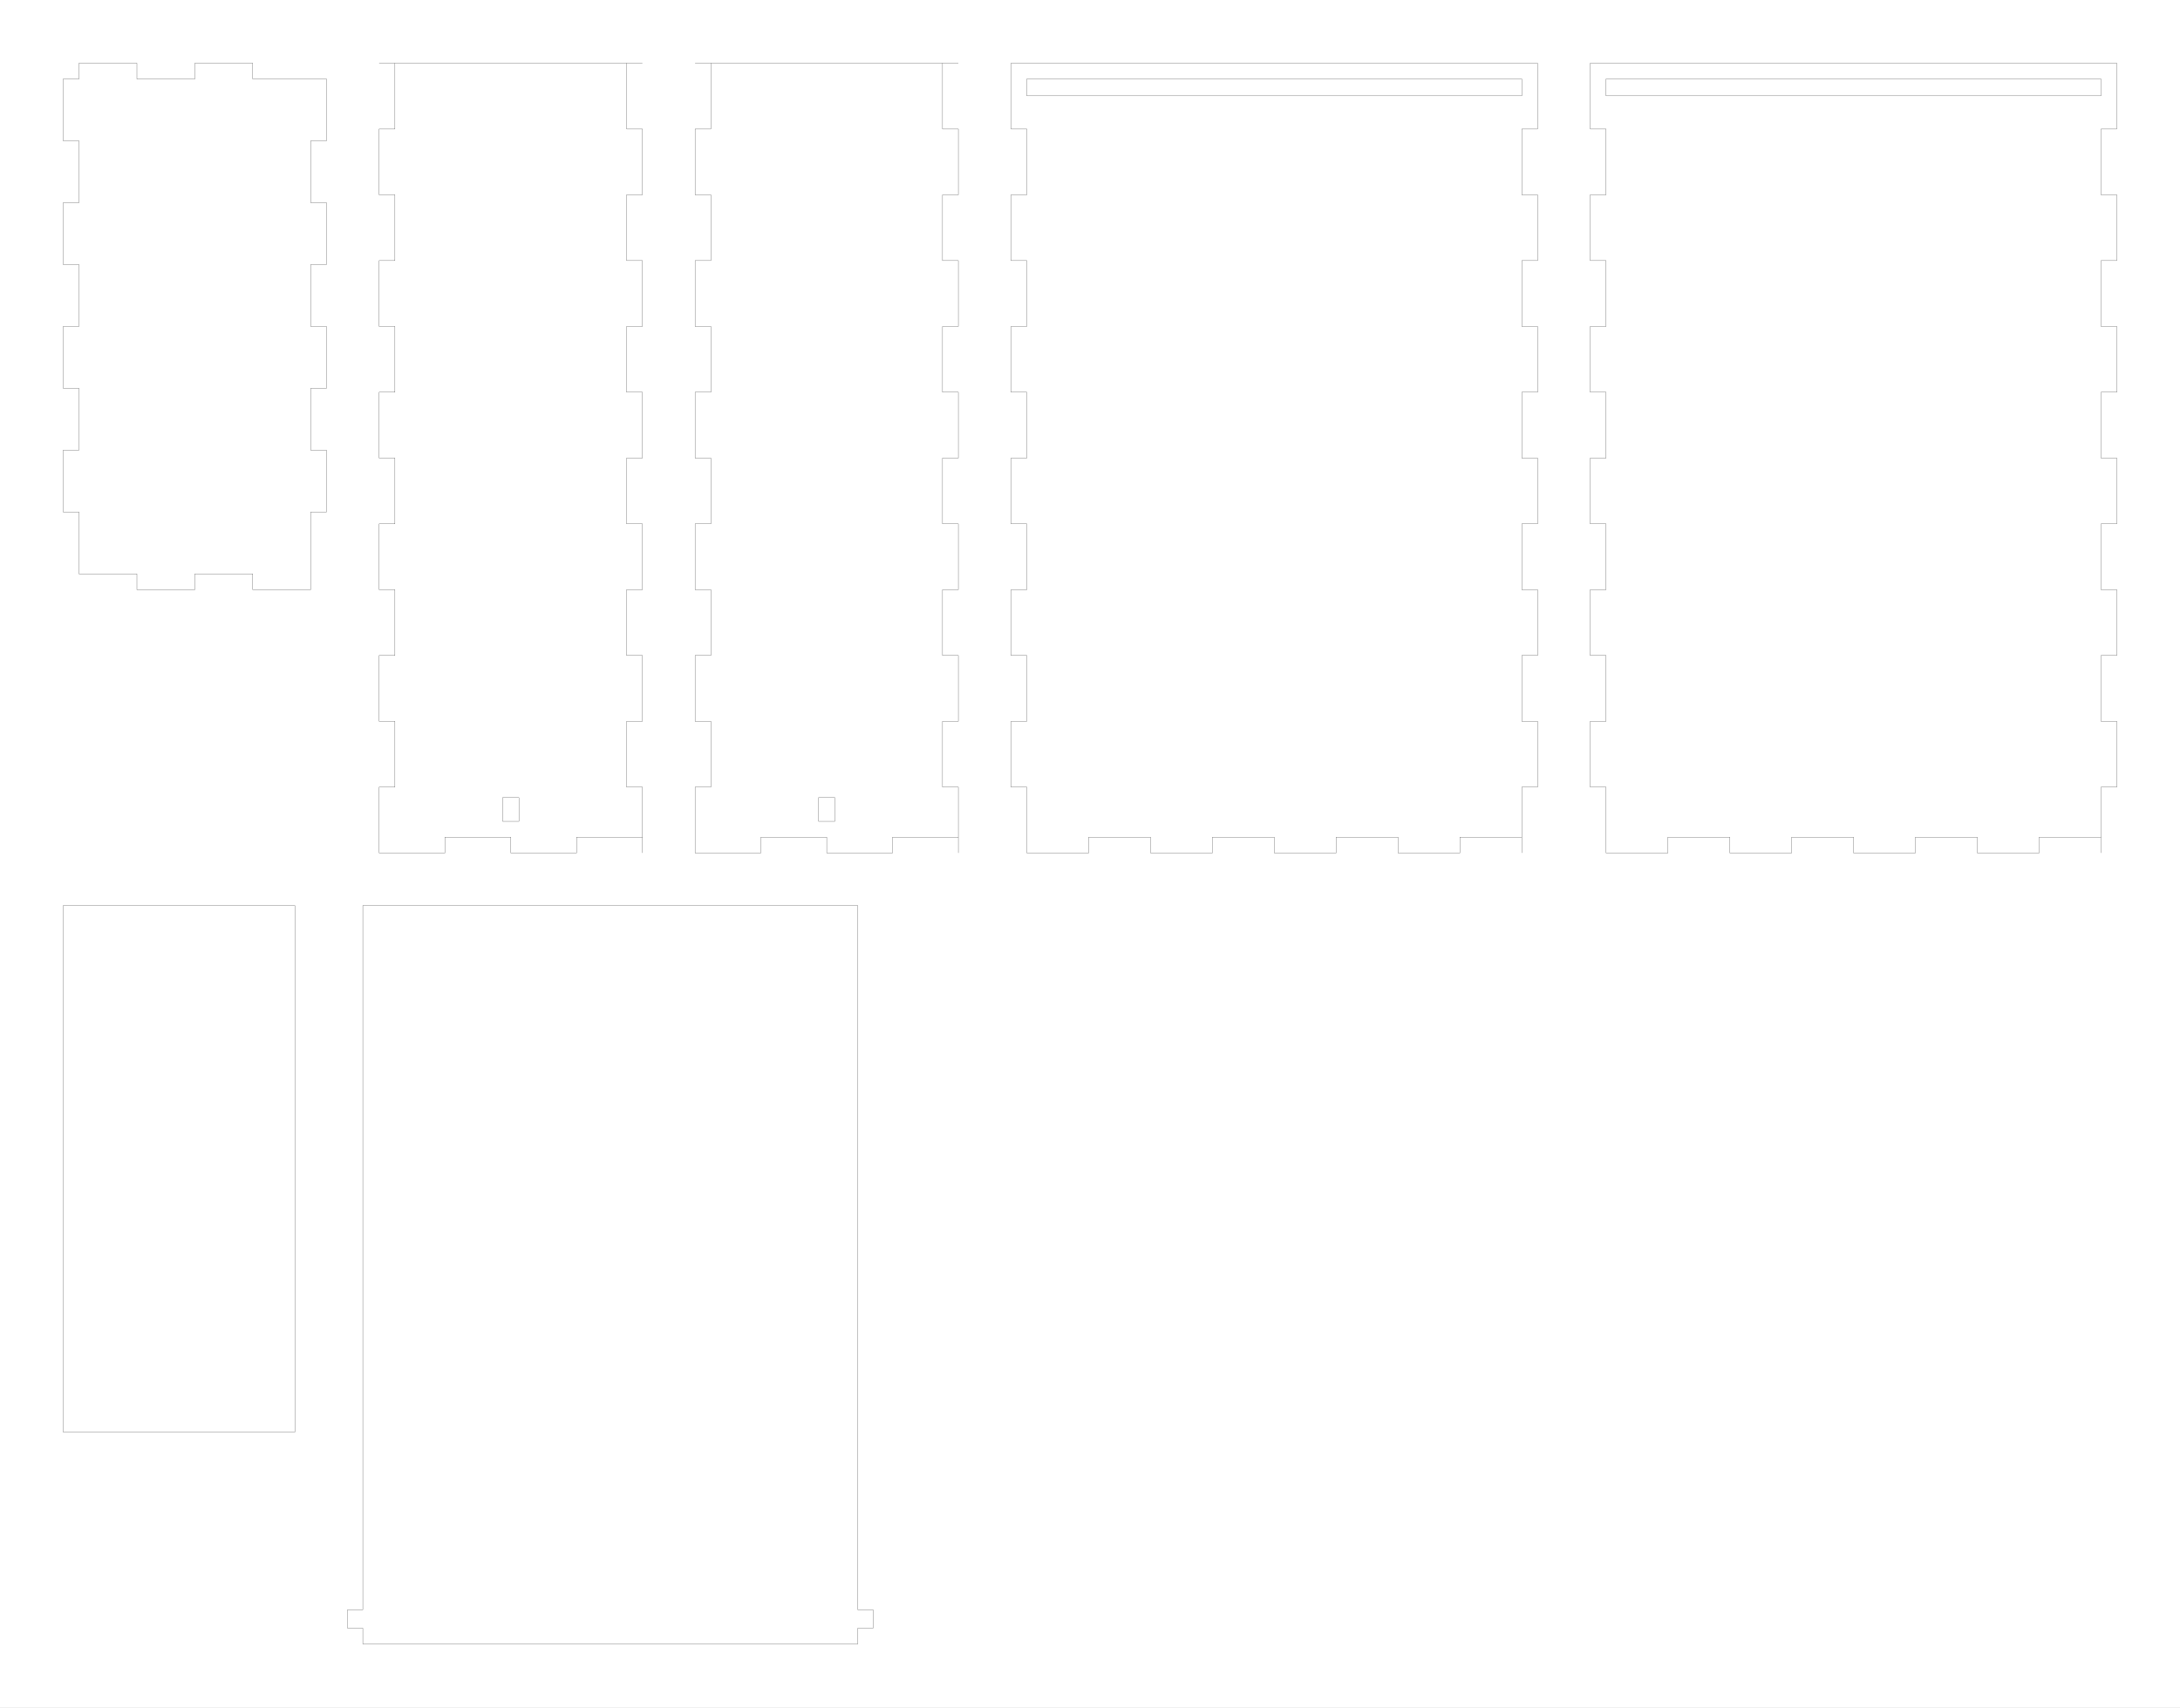
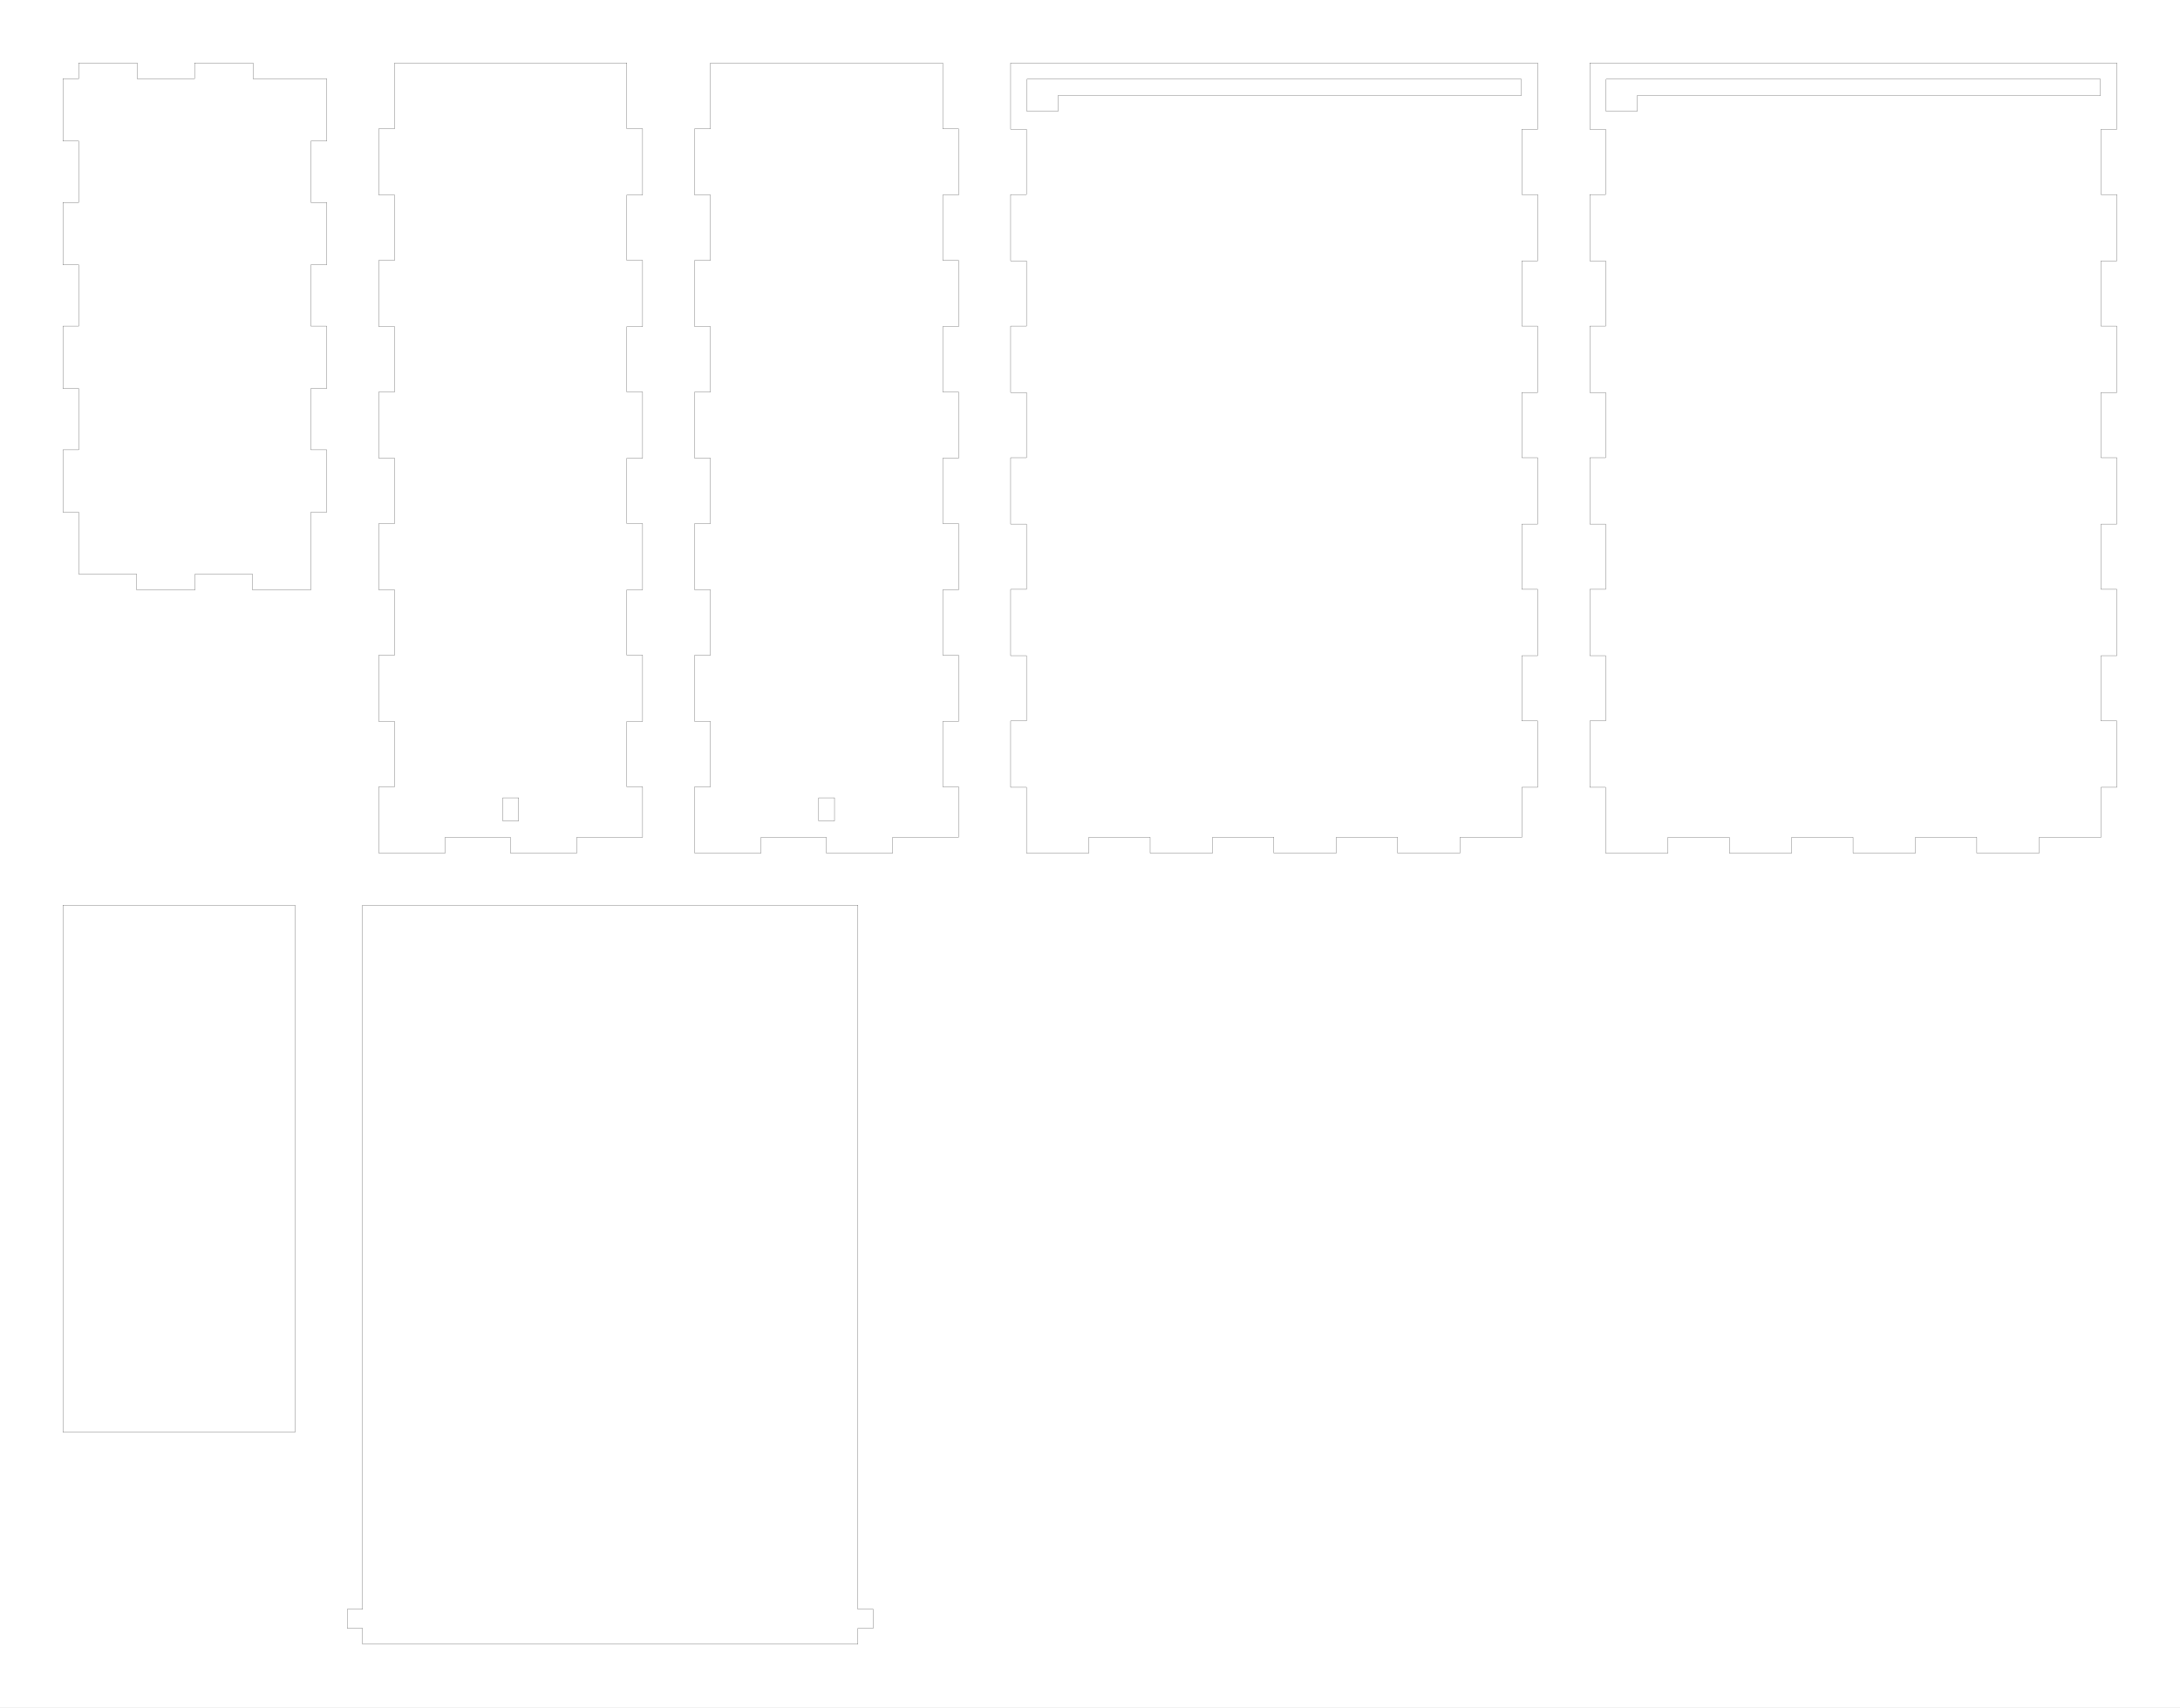
- <svg xmlns="http://www.w3.org/2000/svg" width="414mm" height="324.25mm" viewBox="0 0 414 324.25">
+ <svg xmlns="http://www.w3.org/2000/svg" width="414.05mm" height="324.3mm" viewBox="0 0 414.05 324.3">
  <style>
.cut { fill: none; stroke: #000000; stroke-width: 0.15; vector-effect: non-scaling-stroke; }
</style>
-   <rect x="0" y="0" width="414" height="324.25" fill="#ffffff" />
-   <path d="M 15 15 L 15 12 L 26 12 L 26 15 L 37 15 L 37 12 L 48 12 L 48 15 L 59 15 L 62 15 L 62 26.75 L 59 26.75 L 59 38.5 L 62 38.5 L 62 50.25 L 59 50.25 L 59 62 L 62 62 L 62 73.75 L 59 73.75 L 59 85.5 L 62 85.5 L 62 97.25 L 59 97.25 L 59 109 L 59 112 L 48 112 L 48 109 L 37 109 L 37 112 L 26 112 L 26 109 L 15 109 L 15 97.25 L 12 97.25 L 12 85.5 L 15 85.5 L 15 73.75 L 12 73.75 L 12 62 L 15 62 L 15 50.25 L 12 50.25 L 12 38.5 L 15 38.5 L 15 26.75 L 12 26.75 L 12 15 Z" class="cut" />
-   <path d="M 72 12 L 122 12 L 119 12 L 119 24.5 L 122 24.5 L 122 37 L 119 37 L 119 49.5 L 122 49.5 L 122 62 L 119 62 L 119 74.5 L 122 74.5 L 122 87 L 119 87 L 119 99.5 L 122 99.5 L 122 112 L 119 112 L 119 124.5 L 122 124.5 L 122 137 L 119 137 L 119 149.5 L 122 149.5 L 122 162 L 122 159 L 109.5 159 L 109.5 162 L 97 162 L 97 159 L 84.5 159 L 84.5 162 L 72 162 L 72 149.5 L 75 149.5 L 75 137 L 72 137 L 72 124.5 L 75 124.5 L 75 112 L 72 112 L 72 99.5 L 75 99.5 L 75 87 L 72 87 L 72 74.5 L 75 74.5 L 75 62 L 72 62 L 72 49.5 L 75 49.5 L 75 37 L 72 37 L 72 24.5 L 75 24.5 L 75 12 Z" class="cut" />
-   <path d="M 95.45 151.5 L 98.55 151.5 L 98.55 156 L 95.45 156 Z" class="cut" />
-   <path d="M 132 12 L 182 12 L 179 12 L 179 24.5 L 182 24.5 L 182 37 L 179 37 L 179 49.5 L 182 49.5 L 182 62 L 179 62 L 179 74.5 L 182 74.5 L 182 87 L 179 87 L 179 99.5 L 182 99.5 L 182 112 L 179 112 L 179 124.5 L 182 124.5 L 182 137 L 179 137 L 179 149.5 L 182 149.5 L 182 162 L 182 159 L 169.5 159 L 169.5 162 L 157 162 L 157 159 L 144.5 159 L 144.5 162 L 132 162 L 132 149.5 L 135 149.5 L 135 137 L 132 137 L 132 124.5 L 135 124.5 L 135 112 L 132 112 L 132 99.5 L 135 99.5 L 135 87 L 132 87 L 132 74.5 L 135 74.5 L 135 62 L 132 62 L 132 49.5 L 135 49.5 L 135 37 L 132 37 L 132 24.5 L 135 24.5 L 135 12 Z" class="cut" />
-   <path d="M 155.45 151.5 L 158.55 151.5 L 158.55 156 L 155.45 156 Z" class="cut" />
-   <path d="M 195 12 L 289 12 L 292 12 L 292 24.5 L 289 24.5 L 289 37 L 292 37 L 292 49.5 L 289 49.5 L 289 62 L 292 62 L 292 74.5 L 289 74.5 L 289 87 L 292 87 L 292 99.5 L 289 99.5 L 289 112 L 292 112 L 292 124.5 L 289 124.5 L 289 137 L 292 137 L 292 149.5 L 289 149.5 L 289 162 L 289 159 L 277.25 159 L 277.25 162 L 265.5 162 L 265.5 159 L 253.75 159 L 253.75 162 L 242 162 L 242 159 L 230.25 159 L 230.25 162 L 218.5 162 L 218.5 159 L 206.75 159 L 206.75 162 L 195 162 L 195 149.5 L 192 149.5 L 192 137 L 195 137 L 195 124.5 L 192 124.5 L 192 112 L 195 112 L 195 99.5 L 192 99.5 L 192 87 L 195 87 L 195 74.5 L 192 74.5 L 192 62 L 195 62 L 195 49.5 L 192 49.5 L 192 37 L 195 37 L 195 24.5 L 192 24.5 L 192 12 Z" class="cut" />
-   <path d="M 195 15 L 289 15 L 289 18.2 L 195 18.2 Z" class="cut" />
-   <path d="M 305 12 L 399 12 L 402 12 L 402 24.5 L 399 24.5 L 399 37 L 402 37 L 402 49.5 L 399 49.5 L 399 62 L 402 62 L 402 74.5 L 399 74.5 L 399 87 L 402 87 L 402 99.5 L 399 99.5 L 399 112 L 402 112 L 402 124.5 L 399 124.5 L 399 137 L 402 137 L 402 149.5 L 399 149.5 L 399 162 L 399 159 L 387.25 159 L 387.25 162 L 375.5 162 L 375.5 159 L 363.75 159 L 363.75 162 L 352 162 L 352 159 L 340.25 159 L 340.25 162 L 328.5 162 L 328.5 159 L 316.75 159 L 316.75 162 L 305 162 L 305 149.5 L 302 149.5 L 302 137 L 305 137 L 305 124.5 L 302 124.5 L 302 112 L 305 112 L 305 99.5 L 302 99.5 L 302 87 L 305 87 L 305 74.5 L 302 74.5 L 302 62 L 305 62 L 305 49.5 L 302 49.5 L 302 37 L 305 37 L 305 24.5 L 302 24.5 L 302 12 Z" class="cut" />
-   <path d="M 305 15 L 399 15 L 399 18.2 L 305 18.2 Z" class="cut" />
-   <path d="M 12 172 L 56 172 L 56 272 L 12 272 Z" class="cut" />
-   <path d="M 68.9 172 L 162.9 172 L 162.9 305.75 L 165.8 305.75 L 165.8 309.25 L 162.9 309.25 L 162.9 312.25 L 68.9 312.25 L 68.9 309.25 L 66 309.25 L 66 305.75 L 68.9 305.75 Z" class="cut" />
+   <rect x="0" y="0" width="414.05" height="324.3" fill="#ffffff" />
+   <path d="M 14.95 14.95 L 14.95 11.95 L 26.05 11.95 L 26.05 14.95 L 36.95 14.95 L 36.95 11.95 L 48.05 11.95 L 48.05 14.95 L 62.05 14.95 L 62.05 26.8 L 59.05 26.8 L 59.05 38.45 L 62.05 38.45 L 62.05 50.3 L 59.05 50.3 L 59.05 61.95 L 62.05 61.95 L 62.05 73.8 L 59.05 73.8 L 59.05 85.45 L 62.05 85.45 L 62.05 97.3 L 59.05 97.3 L 59.05 112.05 L 47.95 112.05 L 47.95 109.05 L 37.05 109.05 L 37.05 112.05 L 25.95 112.05 L 25.95 109.05 L 14.95 109.05 L 14.95 97.3 L 11.95 97.3 L 11.95 85.45 L 14.95 85.45 L 14.95 73.8 L 11.95 73.8 L 11.95 61.95 L 14.95 61.95 L 14.95 50.3 L 11.95 50.3 L 11.95 38.45 L 14.95 38.45 L 14.95 26.8 L 11.95 26.8 L 11.95 14.95 Z" class="cut" />
+   <path d="M 119.05 11.95 L 119.05 24.45 L 122.05 24.45 L 122.05 37.05 L 119.05 37.05 L 119.05 49.45 L 122.05 49.45 L 122.05 62.05 L 119.05 62.05 L 119.05 74.45 L 122.05 74.45 L 122.05 87.05 L 119.05 87.05 L 119.05 99.45 L 122.05 99.45 L 122.05 112.05 L 119.05 112.05 L 119.05 124.45 L 122.05 124.45 L 122.05 137.05 L 119.05 137.05 L 119.05 149.45 L 122.05 149.45 L 122.05 159.05 L 109.55 159.05 L 109.55 162.05 L 96.95 162.05 L 96.95 159.05 L 84.55 159.05 L 84.55 162.05 L 71.95 162.05 L 71.95 149.45 L 74.95 149.45 L 74.95 137.05 L 71.95 137.05 L 71.95 124.45 L 74.95 124.45 L 74.95 112.05 L 71.95 112.05 L 71.95 99.45 L 74.95 99.45 L 74.95 87.05 L 71.95 87.05 L 71.95 74.45 L 74.95 74.45 L 74.95 62.05 L 71.95 62.05 L 71.95 49.45 L 74.95 49.45 L 74.95 37.05 L 71.95 37.05 L 71.95 24.45 L 74.95 24.45 L 74.95 11.95 Z" class="cut" />
+   <path d="M 95.5 151.55 L 98.5 151.55 L 98.5 155.95 L 95.5 155.95 Z" class="cut" />
+   <path d="M 179.05 11.95 L 179.05 24.45 L 182.05 24.45 L 182.05 37.05 L 179.05 37.05 L 179.05 49.45 L 182.05 49.45 L 182.05 62.05 L 179.05 62.05 L 179.05 74.45 L 182.05 74.45 L 182.05 87.05 L 179.05 87.05 L 179.05 99.45 L 182.05 99.45 L 182.05 112.05 L 179.05 112.05 L 179.05 124.45 L 182.05 124.45 L 182.05 137.05 L 179.05 137.05 L 179.05 149.45 L 182.05 149.45 L 182.05 159.05 L 169.55 159.05 L 169.55 162.05 L 156.95 162.05 L 156.95 159.05 L 144.55 159.05 L 144.55 162.05 L 131.95 162.05 L 131.95 149.45 L 134.95 149.45 L 134.95 137.05 L 131.95 137.05 L 131.95 124.45 L 134.95 124.45 L 134.95 112.05 L 131.95 112.05 L 131.95 99.45 L 134.95 99.45 L 134.95 87.05 L 131.95 87.05 L 131.95 74.45 L 134.95 74.45 L 134.95 62.05 L 131.95 62.05 L 131.95 49.45 L 134.95 49.45 L 134.95 37.05 L 131.95 37.05 L 131.95 24.45 L 134.95 24.45 L 134.95 11.95 Z" class="cut" />
+   <path d="M 155.5 151.55 L 158.5 151.55 L 158.5 155.95 L 155.5 155.95 Z" class="cut" />
+   <path d="M 292.05 11.95 L 292.05 24.55 L 289.05 24.55 L 289.05 36.95 L 292.05 36.95 L 292.05 49.55 L 289.05 49.55 L 289.05 61.95 L 292.05 61.95 L 292.05 74.55 L 289.05 74.55 L 289.05 86.95 L 292.05 86.95 L 292.05 99.55 L 289.05 99.55 L 289.05 111.95 L 292.05 111.95 L 292.05 124.55 L 289.05 124.55 L 289.05 136.95 L 292.05 136.95 L 292.05 149.55 L 289.05 149.55 L 289.05 159.05 L 277.3 159.05 L 277.3 162.05 L 265.45 162.05 L 265.45 159.05 L 253.8 159.05 L 253.8 162.05 L 241.95 162.05 L 241.95 159.05 L 230.3 159.05 L 230.3 162.05 L 218.45 162.05 L 218.45 159.05 L 206.8 159.05 L 206.8 162.05 L 194.95 162.05 L 194.95 149.55 L 191.95 149.55 L 191.95 136.95 L 194.95 136.95 L 194.95 124.55 L 191.95 124.55 L 191.95 111.95 L 194.95 111.95 L 194.95 99.55 L 191.95 99.55 L 191.95 86.95 L 194.95 86.95 L 194.95 74.55 L 191.95 74.55 L 191.95 61.95 L 194.95 61.95 L 194.95 49.55 L 191.95 49.55 L 191.95 36.95 L 194.95 36.95 L 194.95 24.55 L 191.95 24.55 L 191.95 11.95 Z" class="cut" />
+   <path d="M 195.05 15.05 L 288.95 15.05 L 288.95 18.15 L 200.95 18.15 L 200.95 21.15 L 195.05 21.15 Z" class="cut" />
+   <path d="M 402.05 11.95 L 402.05 24.55 L 399.05 24.55 L 399.05 36.95 L 402.05 36.95 L 402.05 49.55 L 399.05 49.55 L 399.05 61.95 L 402.05 61.95 L 402.05 74.55 L 399.05 74.55 L 399.05 86.95 L 402.05 86.95 L 402.05 99.55 L 399.05 99.55 L 399.05 111.95 L 402.05 111.95 L 402.05 124.55 L 399.05 124.55 L 399.05 136.95 L 402.05 136.95 L 402.05 149.55 L 399.05 149.55 L 399.05 159.05 L 387.3 159.05 L 387.3 162.05 L 375.45 162.05 L 375.45 159.05 L 363.8 159.05 L 363.8 162.05 L 351.95 162.05 L 351.95 159.05 L 340.3 159.05 L 340.3 162.05 L 328.45 162.05 L 328.45 159.05 L 316.8 159.05 L 316.8 162.05 L 304.95 162.05 L 304.95 149.55 L 301.95 149.55 L 301.95 136.95 L 304.95 136.95 L 304.95 124.55 L 301.95 124.55 L 301.95 111.95 L 304.95 111.95 L 304.95 99.55 L 301.95 99.55 L 301.95 86.95 L 304.95 86.95 L 304.95 74.55 L 301.95 74.55 L 301.95 61.95 L 304.95 61.95 L 304.95 49.55 L 301.95 49.55 L 301.95 36.95 L 304.95 36.95 L 304.95 24.55 L 301.95 24.55 L 301.95 11.95 Z" class="cut" />
+   <path d="M 305.05 15.05 L 398.95 15.05 L 398.95 18.15 L 310.95 18.15 L 310.95 21.15 L 305.05 21.15 Z" class="cut" />
+   <path d="M 11.95 171.95 L 56.05 171.95 L 56.05 272.05 L 11.95 272.05 Z" class="cut" />
+   <path d="M 68.85 171.95 L 162.95 171.95 L 162.95 305.7 L 165.85 305.7 L 165.85 309.3 L 162.95 309.3 L 162.95 312.3 L 68.85 312.3 L 68.85 309.3 L 65.95 309.3 L 65.95 305.7 L 68.85 305.7 Z" class="cut" />
</svg>
